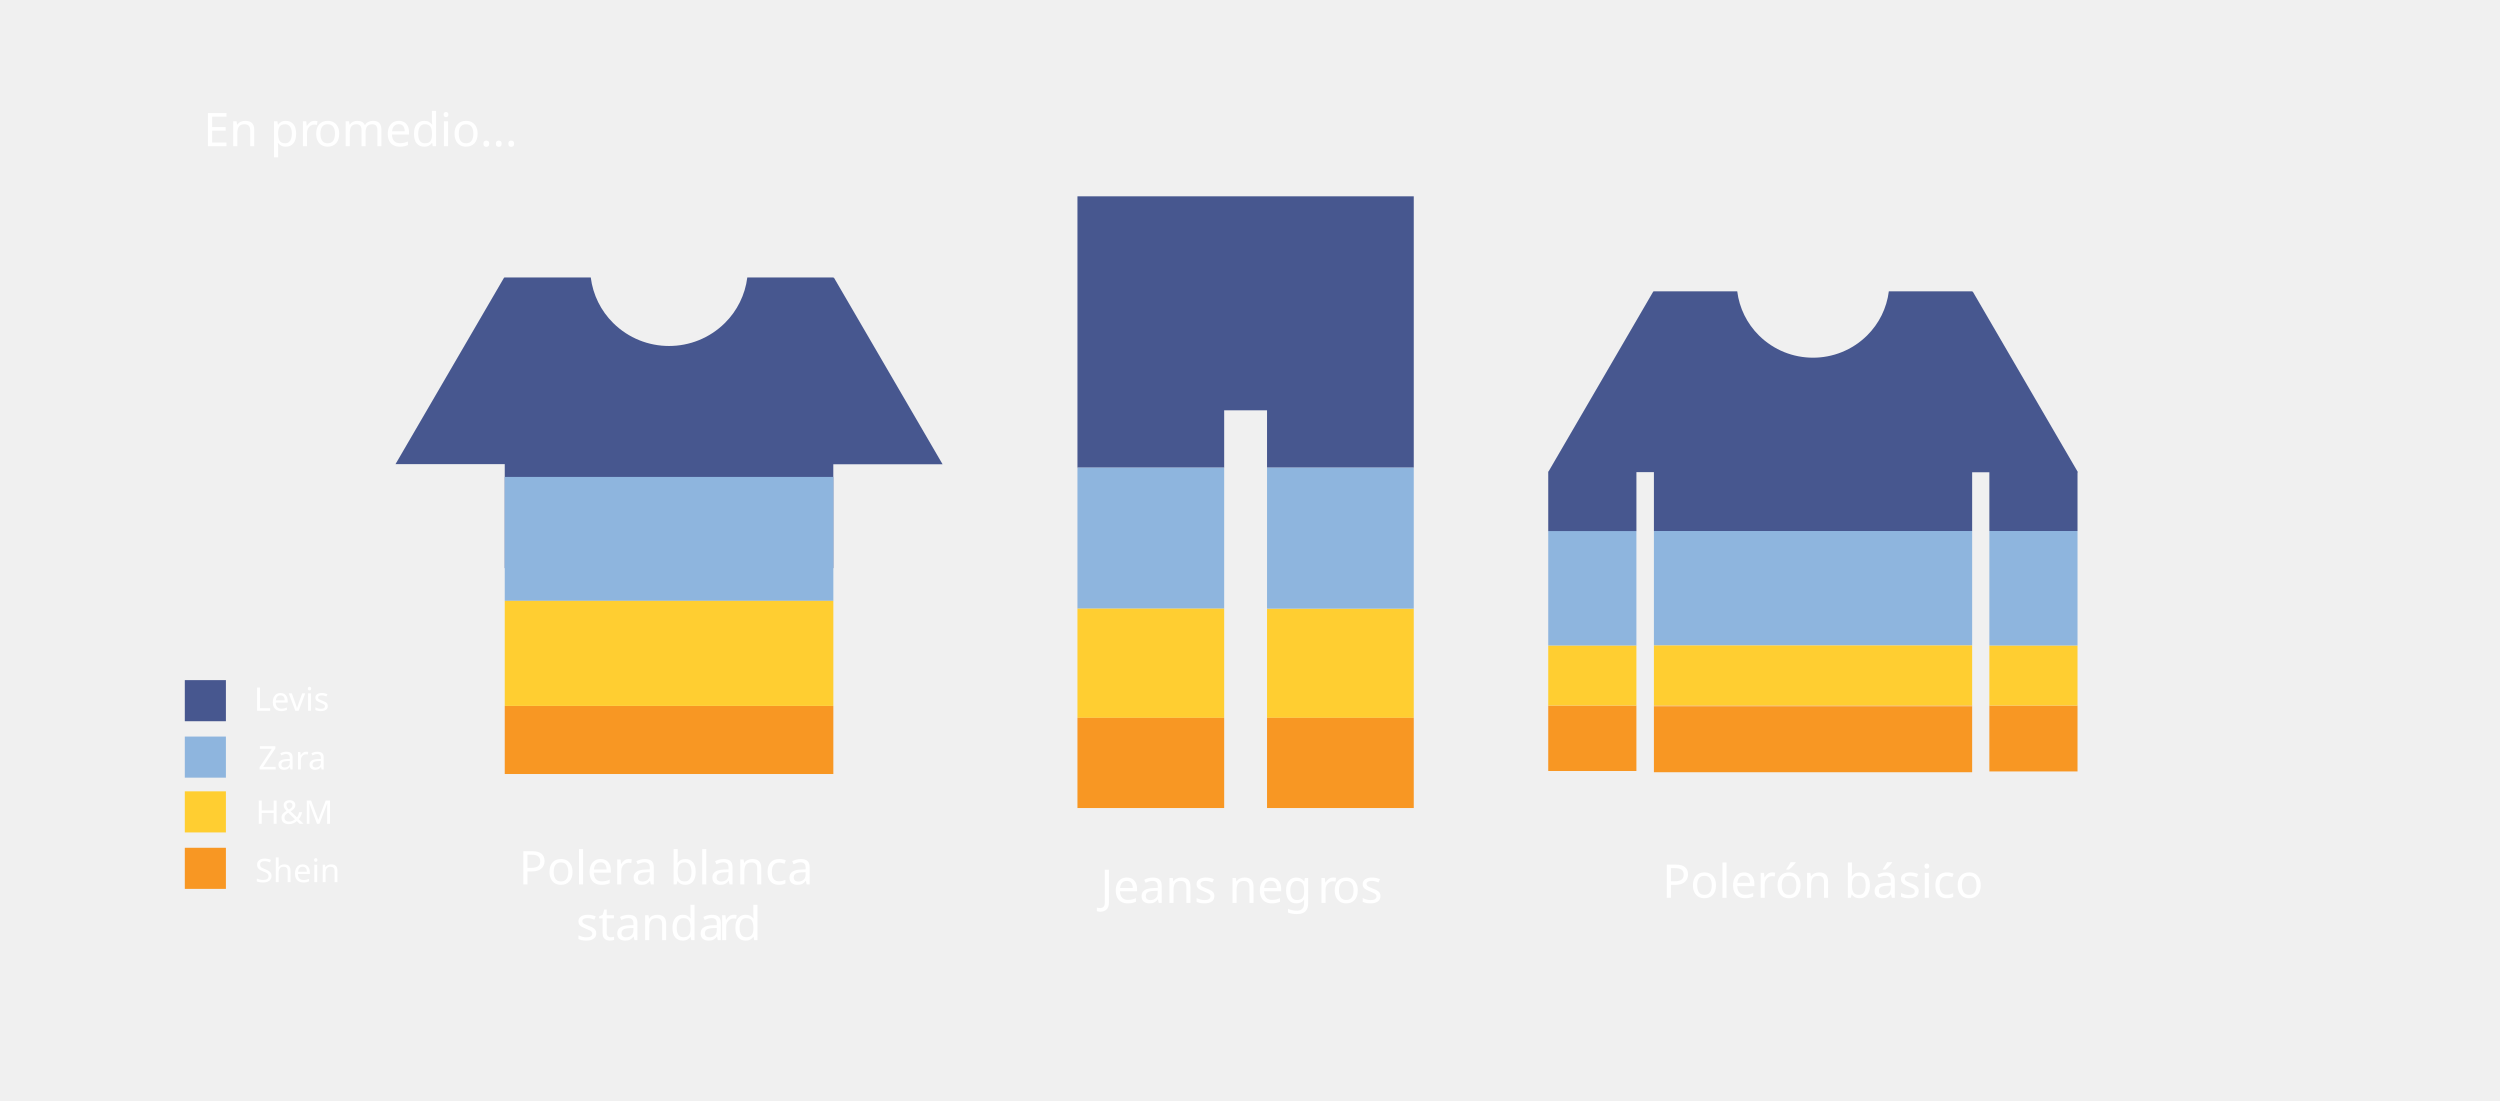
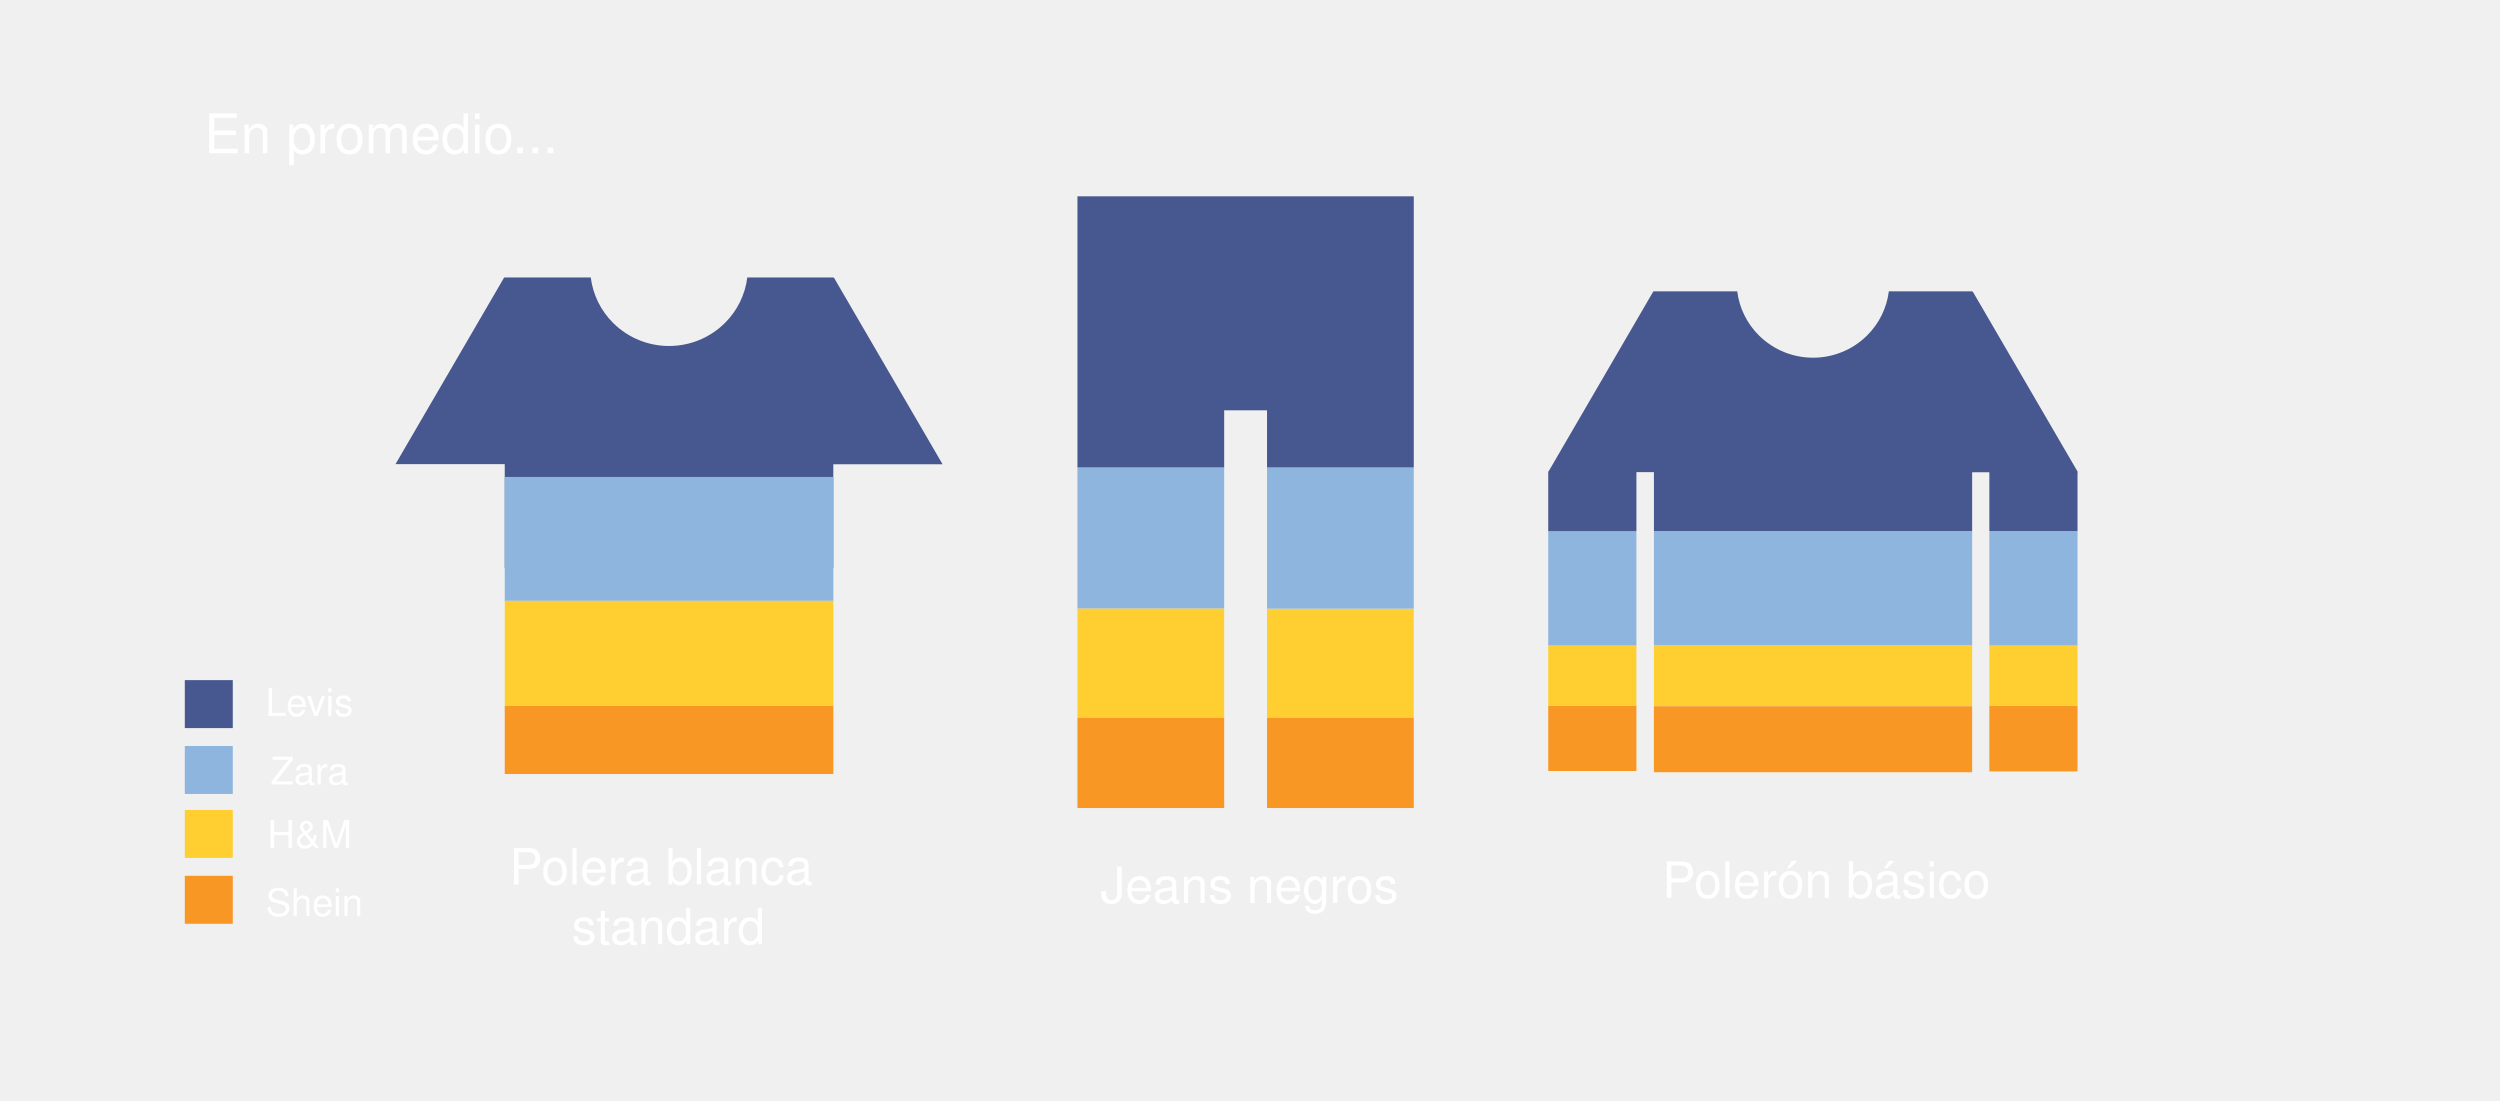
<svg xmlns="http://www.w3.org/2000/svg" id="Layer_1" data-name="Layer 1" viewBox="0 0 1506.05 663.04">
  <defs>
-     <style>.cls-1{font-size:28px;}.cls-1,.cls-7{fill:#fff;font-family:Helvetica-Light, Helvetica Light;font-weight:300;}.cls-2{letter-spacing:-0.02em;}.cls-3{fill:#47578f;}.cls-4{fill:#8eb5de;}.cls-5{fill:#ffce31;}.cls-6{fill:#f89723;}.cls-7{font-size:19.63px;}</style>
+     <style>.cls-1{font-size:30px;}.cls-1,.cls-6,.cls-7{fill:#fff;font-family:Helvetica;}.cls-2{fill:#47578f;}.cls-3{fill:#8eb5de;}.cls-4{fill:#ffce31;}.cls-5{fill:#f89723;}.cls-6{font-size:22.91px;}.cls-7{font-size:32.94px;}</style>
  </defs>
-   <text class="cls-1" transform="translate(662.97 543.93)">Jeans neg<tspan class="cls-2" x="130.74" y="0">r</tspan>
-     <tspan x="139.56" y="0">os</tspan>
-   </text>
-   <polygon class="cls-3" points="737.47 247.18 763.29 247.18 763.29 281.73 851.68 281.73 851.68 239.14 851.68 172.37 851.68 118.27 851.5 118.27 649.62 118.27 649.08 118.27 649.08 172.37 649.08 239.14 649.08 281.73 737.47 281.73 737.47 247.18" />
-   <rect class="cls-4" x="649.08" y="281.73" width="88.39" height="84.94" />
-   <rect class="cls-5" x="763.29" y="366.67" width="88.39" height="65.77" />
-   <rect class="cls-5" x="649.08" y="366.67" width="88.39" height="65.77" />
-   <rect class="cls-6" x="763.29" y="432.44" width="88.39" height="54.34" />
-   <rect class="cls-6" x="649.08" y="432.44" width="88.39" height="54.34" />
-   <rect class="cls-4" x="763.29" y="281.73" width="88.39" height="84.94" />
-   <rect class="cls-6" x="304.07" y="425.26" width="197.95" height="41.02" />
-   <path class="cls-3" d="M567.84,279.7,502.29,167.12l-.28.48v-.45H450.19a46.73,46.73,0,0,1-13.54,27.47,47.81,47.81,0,0,1-67.22,0,46.73,46.73,0,0,1-13.54-27.47H304.07v.32l-.27-.45L238.26,279.6h65.81v62.67H502V279.7Z" />
-   <rect class="cls-4" x="304.07" y="287.31" width="197.95" height="74.65" />
-   <rect class="cls-5" x="304.07" y="361.96" width="197.95" height="63.3" />
-   <rect class="cls-6" x="996.35" y="425.49" width="191.71" height="39.72" />
-   <rect class="cls-6" x="996.35" y="425.03" width="191.71" height="0.46" />
-   <polygon class="cls-4" points="1188.06 345.12 1188.06 319.87 996.35 319.87 996.35 345.12 996.35 364.18 996.35 388.85 1188.06 388.85 1188.06 364.18 1188.06 345.12" />
-   <rect class="cls-5" x="996.35" y="388.85" width="191.71" height="36.18" />
-   <rect class="cls-6" x="932.69" y="425.03" width="53.11" height="39.43" />
-   <rect class="cls-5" x="932.69" y="388.85" width="53.11" height="36.18" />
-   <rect class="cls-4" x="932.69" y="319.87" width="53.11" height="68.98" />
-   <rect class="cls-6" x="1198.43" y="425.03" width="53.11" height="39.7" />
-   <rect class="cls-5" x="1198.43" y="388.85" width="53.11" height="36.18" />
-   <rect class="cls-4" x="1198.43" y="319.87" width="53.11" height="68.98" />
-   <path class="cls-3" d="M1188.33,175.48l-.27.47v-.44h-50.19a45.28,45.28,0,0,1-13.11,26.6,46.31,46.31,0,0,1-65.11,0,45.27,45.27,0,0,1-13.1-26.6h-50.2v.31l-.25-.43L932.89,284h-.2v.33l-.07.13h.07v35.46h53.12V284.41h10.54v35.46h191.71V284.51h10.37v35.36h53.11V284.51h.27Z" />
-   <text class="cls-1" transform="translate(312.53 532.76)">Polera blanca <tspan x="34.51" y="33.6">standa</tspan>
-     <tspan class="cls-2" x="120.11" y="33.6">r</tspan>
-     <tspan x="128.93" y="33.6">d</tspan>
+   <text class="cls-1" transform="translate(662.97 543.93)">Jeans negros</text>
+   <polygon class="cls-2" points="737.47 247.18 763.29 247.18 763.29 281.73 851.68 281.73 851.68 239.14 851.68 172.37 851.68 118.27 851.5 118.27 649.62 118.27 649.08 118.27 649.08 172.37 649.08 239.14 649.08 281.73 737.47 281.73 737.47 247.18" />
+   <rect class="cls-3" x="649.08" y="281.73" width="88.39" height="84.94" />
+   <rect class="cls-4" x="763.29" y="366.67" width="88.39" height="65.77" />
+   <rect class="cls-4" x="649.08" y="366.67" width="88.39" height="65.77" />
+   <rect class="cls-5" x="763.29" y="432.44" width="88.39" height="54.34" />
+   <rect class="cls-5" x="649.08" y="432.44" width="88.39" height="54.34" />
+   <rect class="cls-3" x="763.29" y="281.73" width="88.39" height="84.94" />
+   <rect class="cls-5" x="304.07" y="425.26" width="197.95" height="41.02" />
+   <path class="cls-2" d="M567.84,279.7,502.29,167.12l-.28.48v-.45H450.19a46.73,46.73,0,0,1-13.54,27.47,47.81,47.81,0,0,1-67.22,0,46.73,46.73,0,0,1-13.54-27.47H304.07v.32l-.27-.45L238.26,279.6h65.81v62.67H502V279.7Z" />
+   <rect class="cls-3" x="304.07" y="287.31" width="197.95" height="74.65" />
+   <rect class="cls-4" x="304.07" y="361.96" width="197.95" height="63.3" />
+   <rect class="cls-5" x="996.35" y="425.49" width="191.71" height="39.72" />
+   <rect class="cls-5" x="996.35" y="425.03" width="191.71" height="0.46" />
+   <polygon class="cls-3" points="1188.06 345.12 1188.06 319.87 996.35 319.87 996.35 345.12 996.35 364.18 996.35 388.85 1188.06 388.85 1188.06 364.18 1188.06 345.12" />
+   <rect class="cls-4" x="996.35" y="388.85" width="191.71" height="36.18" />
+   <rect class="cls-5" x="932.69" y="425.03" width="53.11" height="39.43" />
+   <rect class="cls-4" x="932.69" y="388.85" width="53.11" height="36.18" />
+   <rect class="cls-3" x="932.69" y="319.87" width="53.11" height="68.98" />
+   <rect class="cls-5" x="1198.43" y="425.03" width="53.11" height="39.7" />
+   <rect class="cls-4" x="1198.43" y="388.85" width="53.11" height="36.18" />
+   <rect class="cls-3" x="1198.43" y="319.87" width="53.11" height="68.98" />
+   <path class="cls-2" d="M1188.33,175.48l-.27.47v-.44h-50.19a45.28,45.28,0,0,1-13.11,26.6,46.31,46.31,0,0,1-65.11,0,45.27,45.27,0,0,1-13.1-26.6h-50.2v.31l-.25-.43L932.89,284h-.2v.33l-.07.13h.07v35.46h53.12V284.41h10.54v35.46h191.71V284.51h10.37v35.36h53.11V284.51h.27Z" />
+   <text class="cls-1" transform="translate(306.9 532.76)">Polera blanca <tspan x="37.52" y="36">standard</tspan>
  </text>
  <text class="cls-1" transform="translate(1001.38 540.84)">Polerón básico</text>
-   <rect class="cls-6" x="111.33" y="510.72" width="24.76" height="24.76" />
-   <rect class="cls-5" x="111.33" y="476.72" width="24.76" height="24.76" />
-   <rect class="cls-4" x="111.33" y="443.72" width="24.76" height="24.76" />
-   <rect class="cls-3" x="111.33" y="409.72" width="24.76" height="24.76" />
-   <text class="cls-7" transform="translate(152.97 428.19)">Levis</text>
-   <text class="cls-7" transform="translate(155.62 463.55)">Zara</text>
-   <text class="cls-7" transform="translate(153.99 496.27)">H&amp;M</text>
-   <text class="cls-7" transform="translate(153.7 531.43)">Shein</text>
-   <text class="cls-1" transform="translate(122.55 88.08)">En p<tspan class="cls-2" x="57.56" y="0">r</tspan>
-     <tspan x="66.38" y="0">omedio...</tspan>
-   </text>
+   <rect class="cls-5" x="111.33" y="527.6" width="28.9" height="28.9" />
+   <rect class="cls-4" x="111.33" y="487.92" width="28.9" height="28.9" />
+   <rect class="cls-3" x="111.33" y="449.4" width="28.9" height="28.9" />
+   <rect class="cls-2" x="111.33" y="409.72" width="28.9" height="28.9" />
+   <text class="cls-6" transform="translate(159.93 431.27)">Levis</text>
+   <text class="cls-6" transform="translate(163.02 472.55)">Zara</text>
+   <text class="cls-6" transform="translate(161.12 510.73)">H&amp;M</text>
+   <text class="cls-6" transform="translate(160.13 551.77)">Shein</text>
+   <text class="cls-7" transform="translate(123.04 92.32)">En promedio...</text>
</svg>
